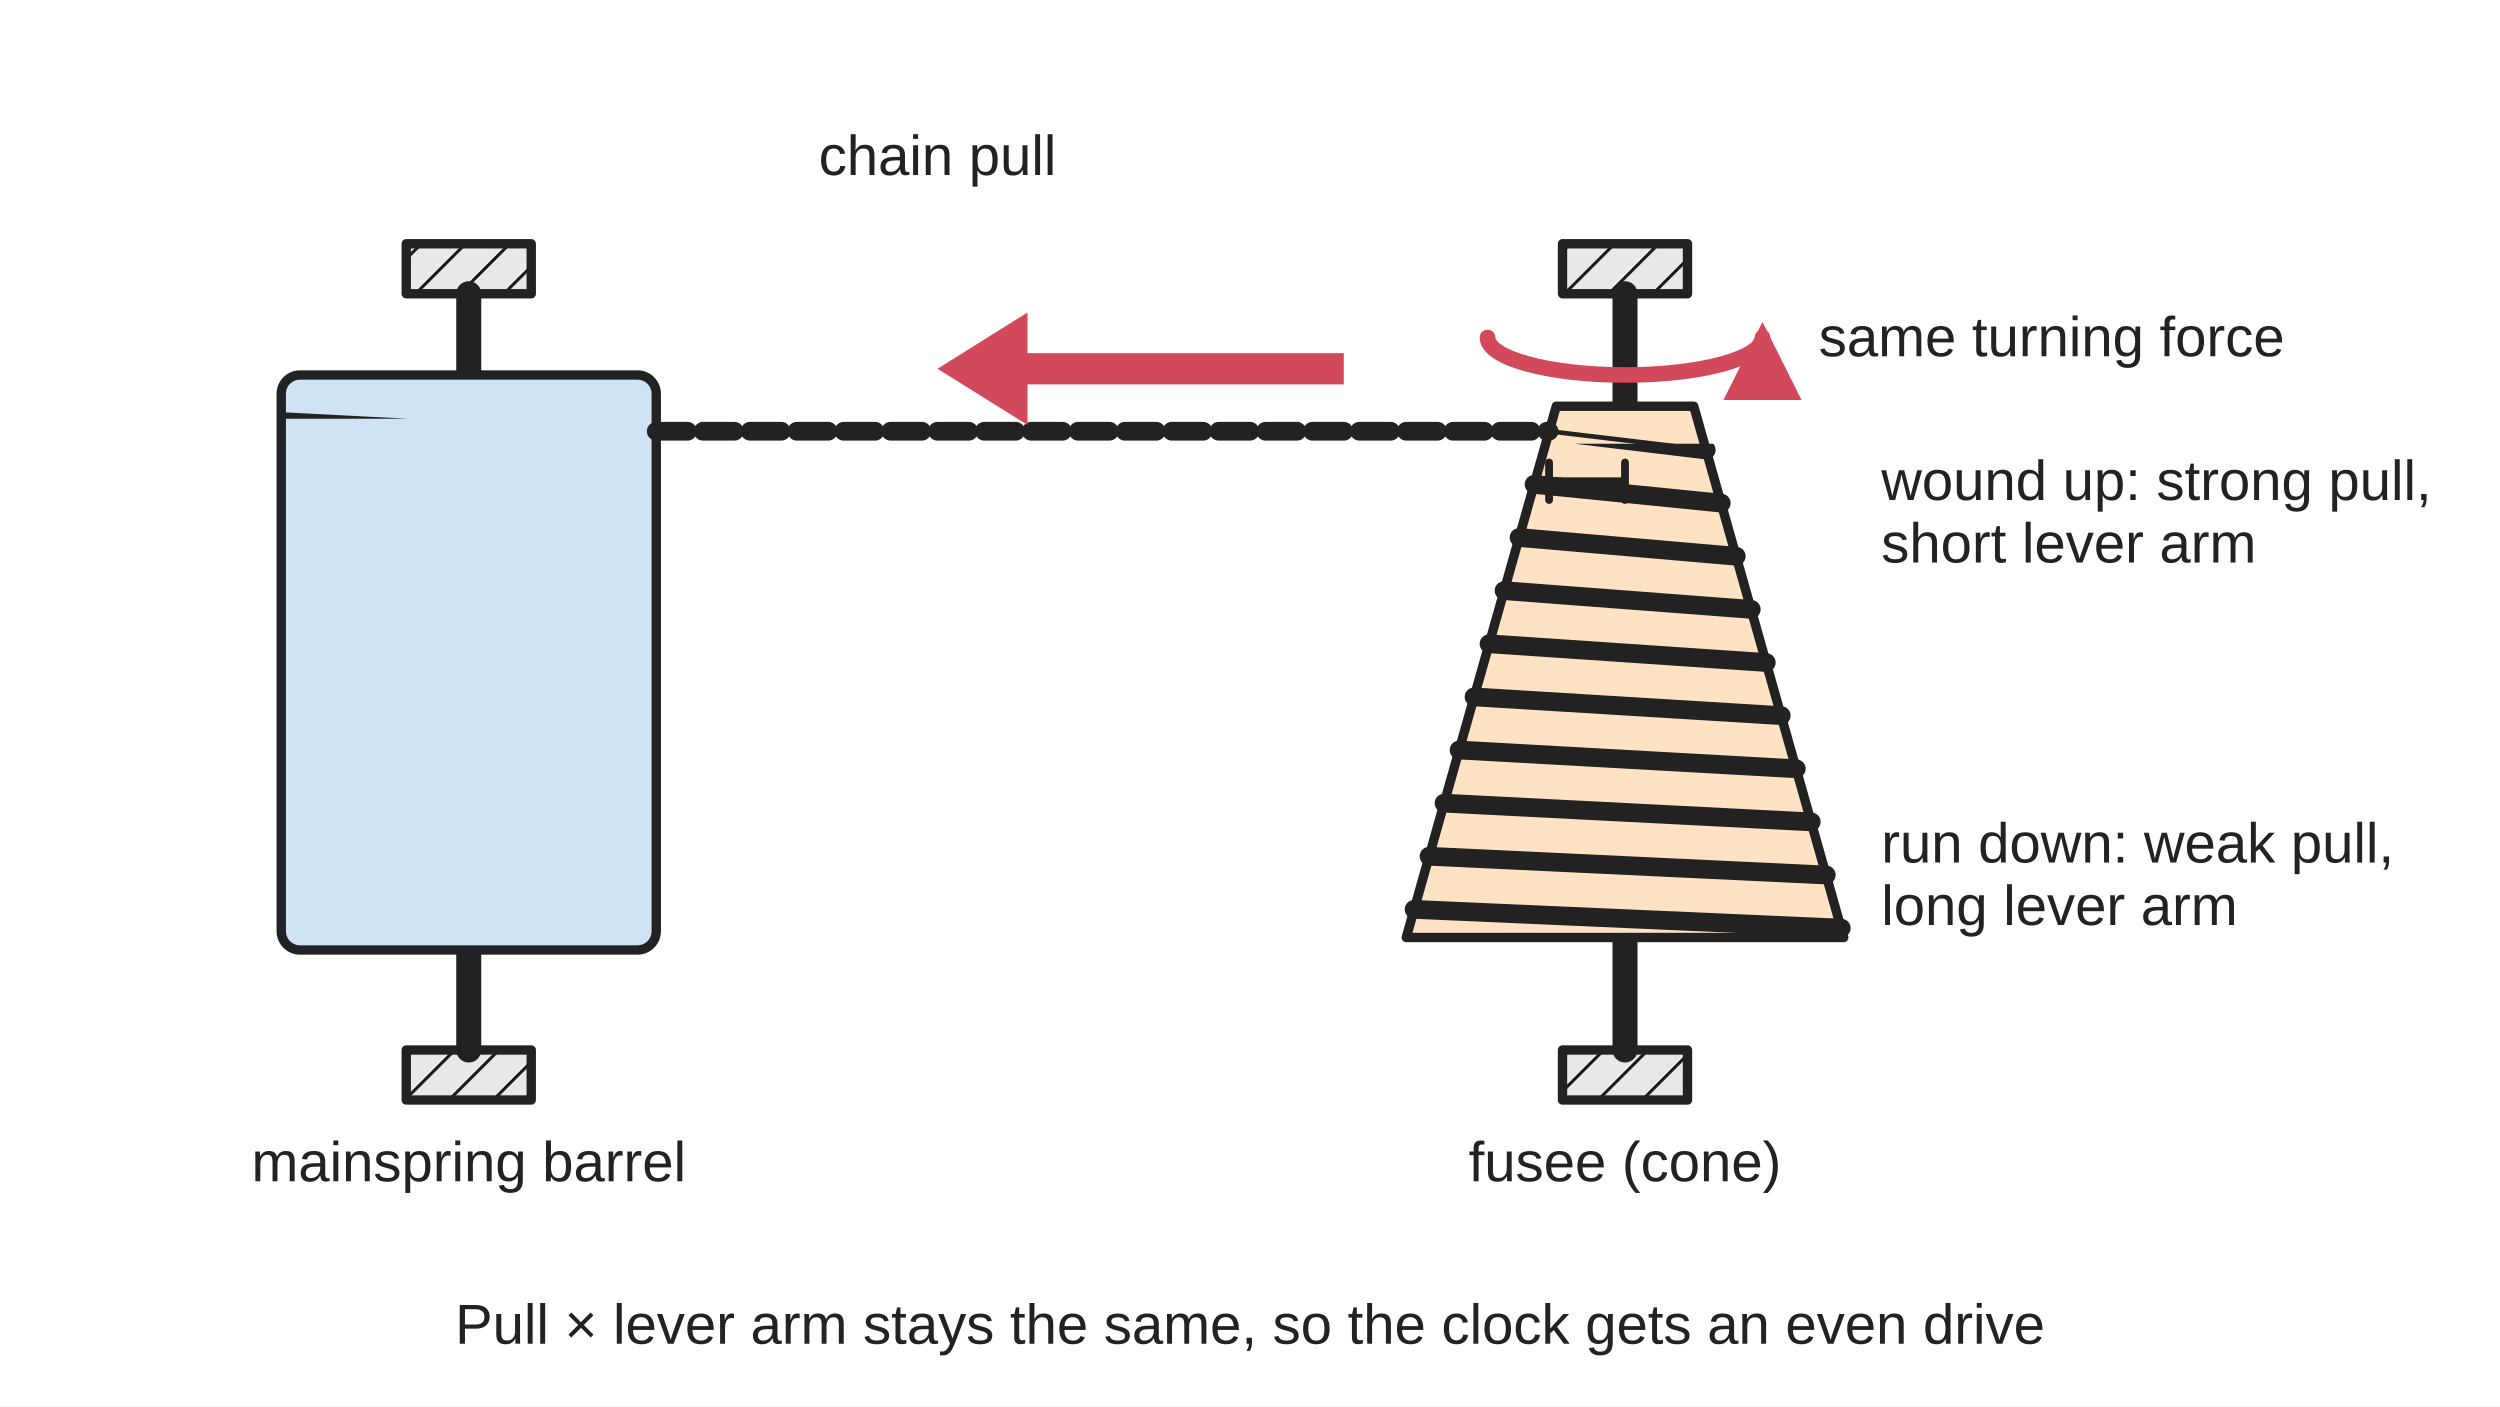
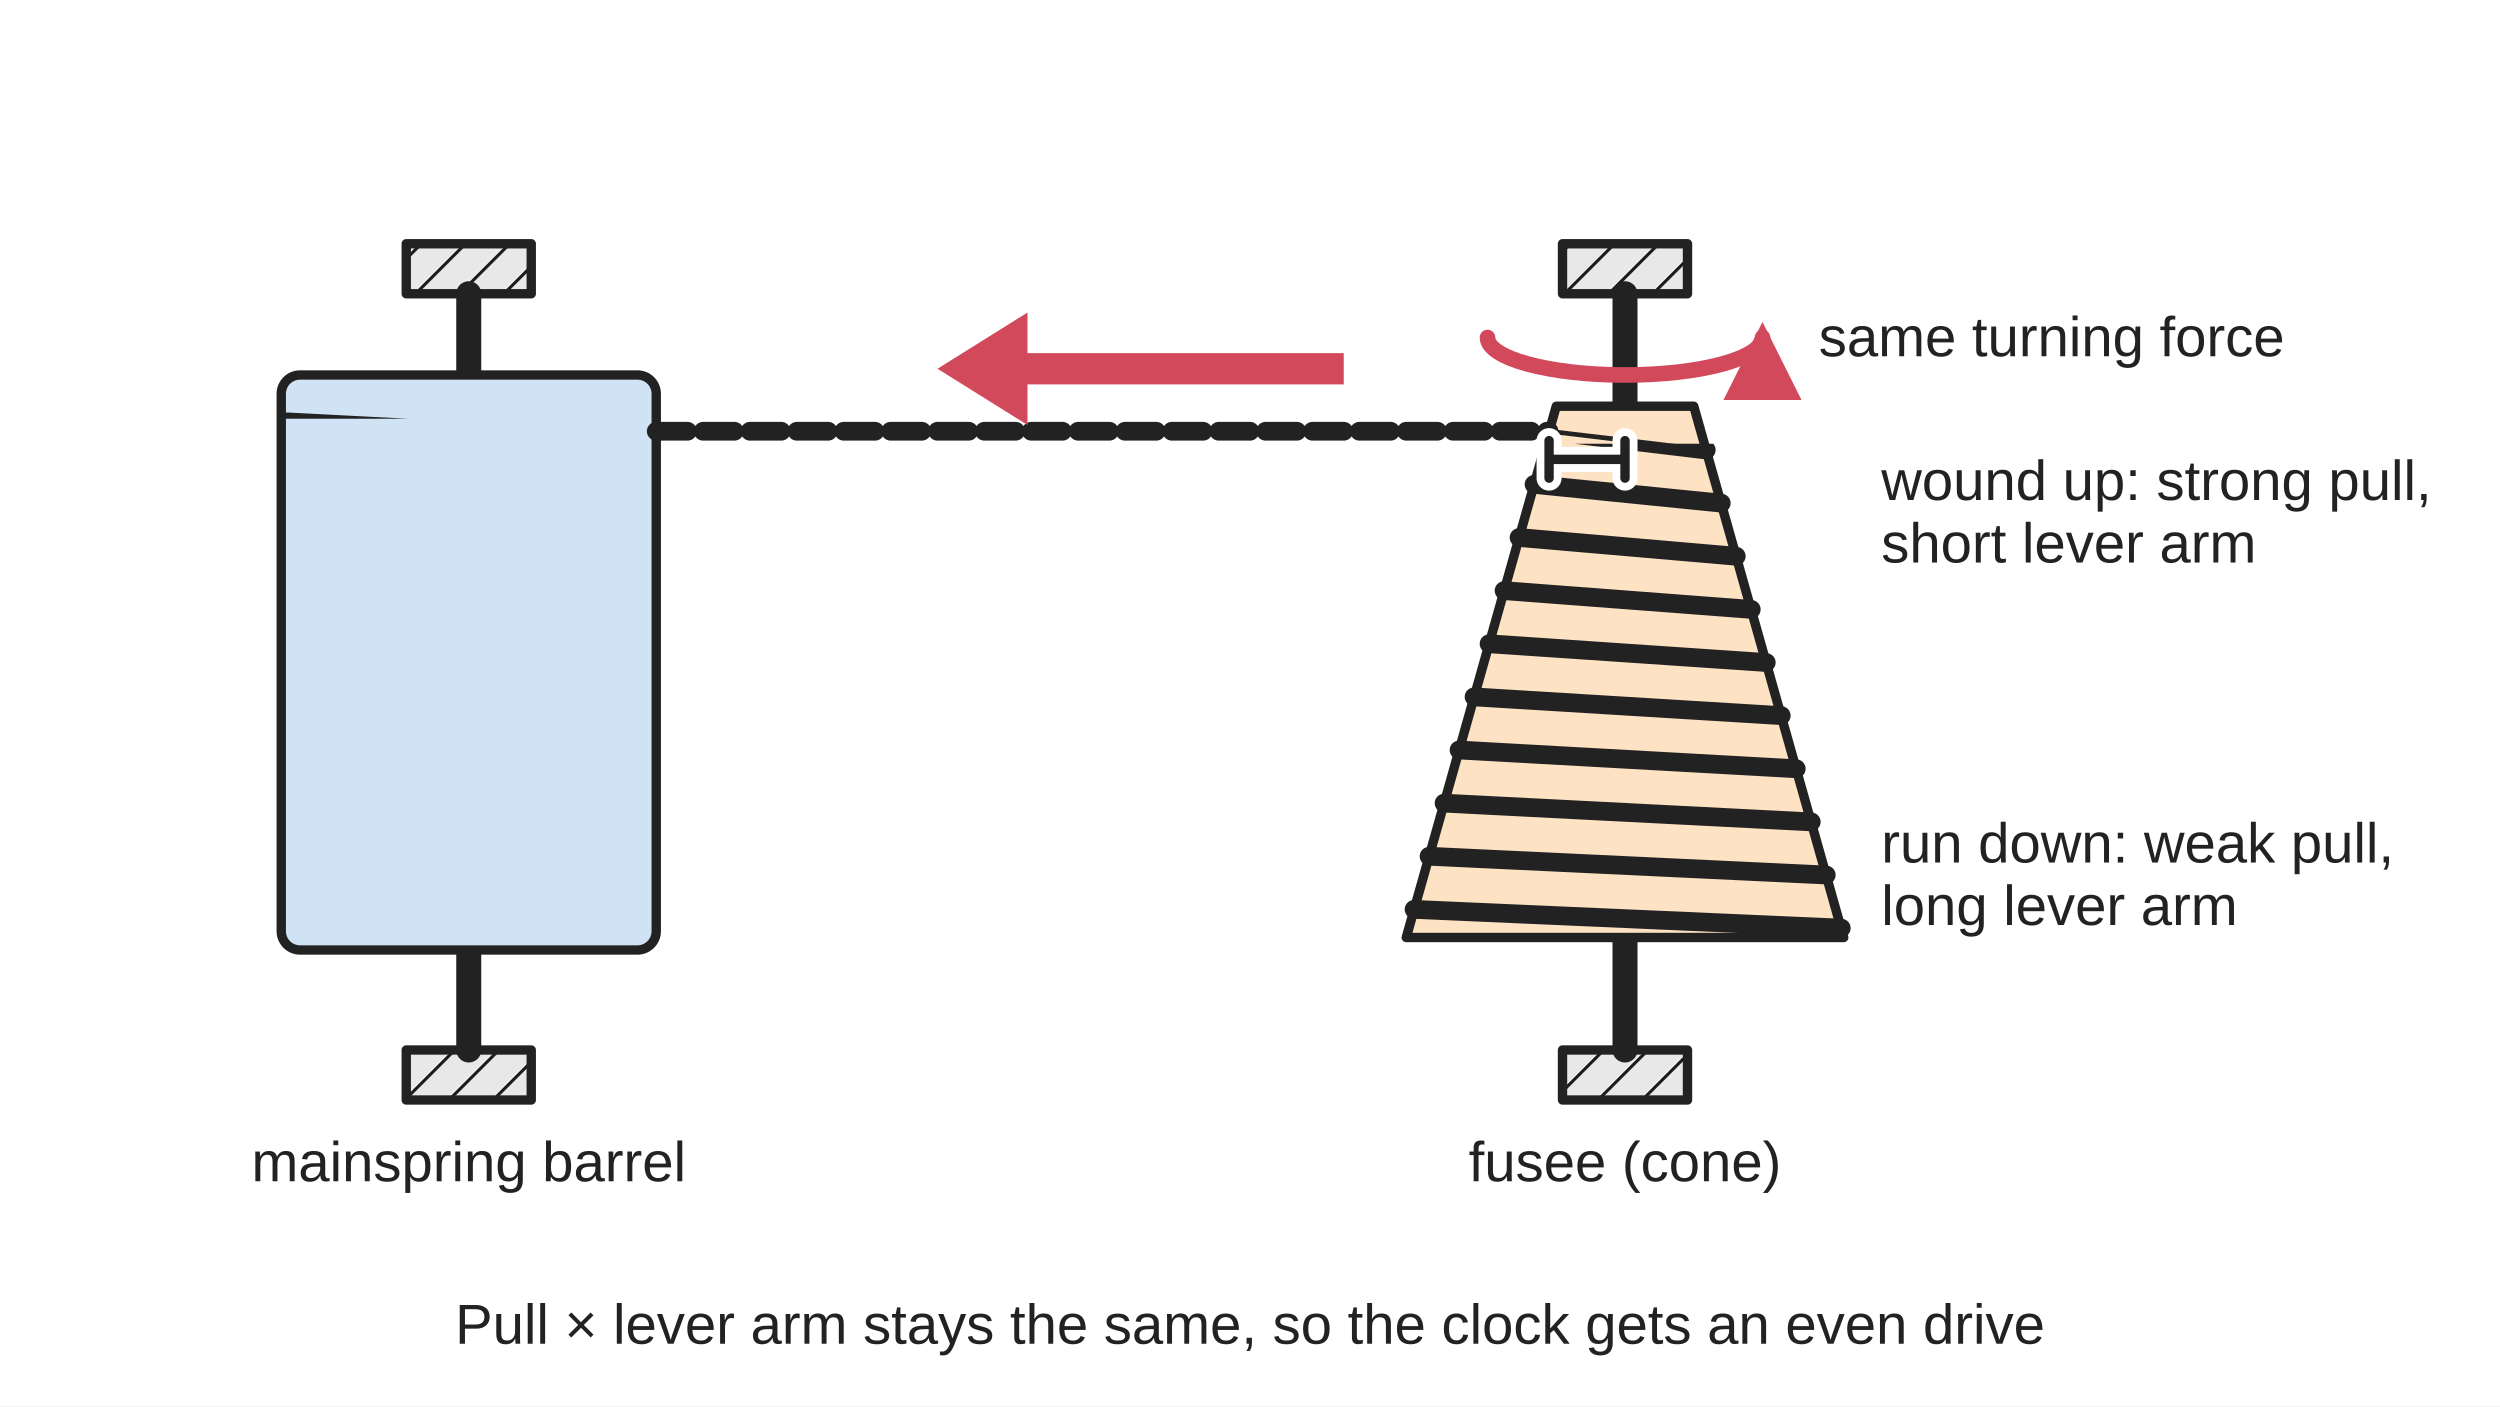
<svg xmlns="http://www.w3.org/2000/svg" viewBox="0 0 800 450" width="800" height="450" role="img">
  <rect width="800" height="450" fill="#ffffff" />
  <defs>
    <marker id="ah" viewBox="0 0 10 10" refX="8" refY="5" markerWidth="5" markerHeight="5" orient="auto-start-reverse">
      <path d="M0,0 L10,5 L0,10 z" fill="#d1495b" />
    </marker>
    <pattern id="hatch" width="10" height="10" patternUnits="userSpaceOnUse" patternTransform="rotate(45)">
      <rect width="10" height="10" fill="#e8e8e8" />
      <line x1="0" y1="0" x2="0" y2="10" stroke="#222" stroke-width="2" />
    </pattern>
    <clipPath id="cf">
      <rect x="400" y="142" width="200" height="300">
        <animate attributeName="y" values="142;142;142.2;143.2;145.2;147.9;151.4;155.7;160.5;165.9;171.8;178.1;184.8;191.8;199.1;206.5;214;221.5;229;236.5;243.7;250.8;257.6;264;270;275.5;280.4;284.8;288.4;291.3;293.5;294.7;295;295;281.7;239.1;188;149.8;142" keyTimes="0;0.05;0.075;0.1;0.125;0.15;0.175;0.2;0.225;0.25;0.275;0.3;0.325;0.35;0.375;0.4;0.425;0.45;0.475;0.5;0.525;0.55;0.575;0.6;0.625;0.65;0.675;0.7;0.725;0.75;0.775;0.8;0.825;0.875;0.9;0.925;0.95;0.975;1" dur="6s" repeatCount="indefinite" />
      </rect>
    </clipPath>
    <clipPath id="cb">
      <rect x="60" y="0" width="180" height="134">
        <animate attributeName="height" values="134;134;134.2;135.2;137.2;139.9;143.4;147.7;152.5;157.9;163.8;170.1;176.8;183.8;191.1;198.5;206;213.5;221;228.5;235.7;242.8;249.6;256;262;267.5;272.4;276.8;280.4;283.3;285.5;286.7;287;287;273.7;231.1;180;141.8;134" keyTimes="0;0.05;0.075;0.1;0.125;0.15;0.175;0.2;0.225;0.25;0.275;0.3;0.325;0.35;0.375;0.4;0.425;0.45;0.475;0.5;0.525;0.55;0.575;0.6;0.625;0.65;0.675;0.7;0.725;0.75;0.775;0.8;0.825;0.875;0.9;0.925;0.95;0.975;1" dur="6s" repeatCount="indefinite" />
      </rect>
    </clipPath>
+     <path id="arm" d="M495.7,147 L520,147 M495.7,141 L495.7,153 M520,141 L520,153" fill="none">
+       <animate attributeName="d" values="M495.7,147 L520,147 M495.7,141 L495.7,153 M520,141 L520,153;M495.7,147 L520,147 M495.7,141 L495.7,153 M520,141 L520,153;M495.7,147.2 L520,147.2 M495.7,141.2 L495.7,153.2 M520,141.2 L520,153.2;M495.4,148.2 L520,148.2 M495.4,142.2 L495.4,154.2 M520,142.2 L520,154.2;M494.8,150.2 L520,150.2 M494.8,144.2 L494.8,156.2 M520,144.2 L520,156.2;M494.1,152.9 L520,152.9 M494.1,146.9 L494.1,158.9 M520,146.9 L520,158.9;M493.1,156.4 L520,156.4 M493.1,150.4 L493.1,162.4 M520,150.4 L520,162.4;M491.9,160.7 L520,160.7 M491.9,154.7 L491.9,166.7 M520,154.7 L520,166.7;M490.5,165.5 L520,165.5 M490.5,159.5 L490.5,171.5 M520,159.5 L520,171.5;M489,170.9 L520,170.9 M489,164.9 L489,176.9 M520,164.9 L520,176.9;M487.3,176.8 L520,176.8 M487.3,170.8 L487.3,182.8 M520,170.8 L520,182.8;M485.5,183.1 L520,183.1 M485.5,177.1 L485.5,189.1 M520,177.1 L520,189.1;M483.6,189.8 L520,189.8 M483.6,183.8 L483.6,195.8 M520,183.8 L520,195.8;M481.7,196.8 L520,196.8 M481.7,190.8 L481.7,202.8 M520,190.8 L520,202.8;M479.6,204.1 L520,204.1 M479.6,198.1 L479.6,210.1 M520,198.1 L520,210.1;M477.5,211.5 L520,211.5 M477.5,205.5 L477.5,217.5 M520,205.5 L520,217.5;M475.4,219 L520,219 M475.4,213 L475.4,225 M520,213 L520,225;M473.3,226.5 L520,226.5 M473.3,220.5 L473.3,232.5 M520,220.5 L520,232.5;M471.2,234 L520,234 M471.2,228 L471.2,240 M520,228 L520,240;M469.1,241.5 L520,241.5 M469.1,235.5 L469.1,247.5 M520,235.5 L520,247.5;M467,248.7 L520,248.7 M467,242.7 L467,254.7 M520,242.7 L520,254.7;M465,255.8 L520,255.8 M465,249.8 L465,261.8 M520,249.8 L520,261.8;M463.1,262.6 L520,262.6 M463.1,256.6 L463.1,268.6 M520,256.6 L520,268.6;M461.3,269 L520,269 M461.3,263 L461.3,275 M520,263 L520,275;M459.6,275 L520,275 M459.6,269 L459.6,281 M520,269 L520,281;M458.1,280.5 L520,280.5 M458.1,274.5 L458.1,286.5 M520,274.5 L520,286.5;M456.7,285.4 L520,285.4 M456.7,279.4 L456.7,291.4 M520,279.4 L520,291.4;M455.4,289.8 L520,289.8 M455.4,283.8 L455.4,295.8 M520,283.8 L520,295.8;M454.4,293.4 L520,293.4 M454.4,287.4 L454.4,299.4 M520,287.4 L520,299.4;M453.6,296.3 L520,296.3 M453.6,290.3 L453.6,302.3 M520,290.3 L520,302.3;M453,298.5 L520,298.5 M453,292.5 L453,304.5 M520,292.5 L520,304.5;M452.6,299.7 L520,299.7 M452.6,293.7 L452.6,305.7 M520,293.7 L520,305.7;M452.5,300 L520,300 M452.5,294 L452.5,306 M520,294 L520,306;M452.5,300 L520,300 M452.5,294 L452.5,306 M520,294 L520,306;M456.3,286.7 L520,286.7 M456.3,280.7 L456.3,292.7 M520,280.7 L520,292.7;M468.3,244.1 L520,244.1 M468.3,238.1 L468.3,250.1 M520,238.1 L520,250.1;M482.8,193 L520,193 M482.8,187 L482.8,199 M520,187 L520,199;M493.6,154.8 L520,154.8 M493.6,148.8 L493.6,160.8 M520,148.8 L520,160.8;M495.7,147 L520,147 M495.7,141 L495.7,153 M520,141 L520,153" keyTimes="0;0.05;0.075;0.1;0.125;0.15;0.175;0.2;0.225;0.25;0.275;0.3;0.325;0.35;0.375;0.4;0.425;0.45;0.475;0.5;0.525;0.55;0.575;0.6;0.625;0.65;0.675;0.7;0.725;0.75;0.775;0.8;0.825;0.875;0.9;0.925;0.95;0.975;1" dur="6s" repeatCount="indefinite" />
+     </path>
  </defs>
  <g stroke="#222" stroke-width="3" stroke-linejoin="round" stroke-linecap="round">
    <rect x="130" y="78" width="40" height="16" fill="url(#hatch)" />
    <rect x="130" y="336" width="40" height="16" fill="url(#hatch)" />
    <line x1="150" y1="94" x2="150" y2="336" stroke-width="8" />
    <rect x="500" y="78" width="40" height="16" fill="url(#hatch)" />
    <rect x="500" y="336" width="40" height="16" fill="url(#hatch)" />
    <line x1="520" y1="94" x2="520" y2="336" stroke-width="8" />
    <rect x="90" y="120" width="120" height="184" rx="6" fill="#cfe3f5" />
    <g clip-path="url(#cb)" stroke-width="6">
      <line x1="92" y1="135" x2="208" y2="141" />
      <line x1="92" y1="152" x2="208" y2="158" />
      <line x1="92" y1="169" x2="208" y2="175" />
      <line x1="92" y1="186" x2="208" y2="192" />
      <line x1="92" y1="203" x2="208" y2="209" />
      <line x1="92" y1="220" x2="208" y2="226" />
      <line x1="92" y1="237" x2="208" y2="243" />
      <line x1="92" y1="254" x2="208" y2="260" />
      <line x1="92" y1="271" x2="208" y2="277" />
      <line x1="92" y1="288" x2="208" y2="294" />
    </g>
    <polygon points="498,130 542,130 590,300 450,300" fill="#fde2c4" />
    <g stroke-width="1.5">
      <line x1="495.7" y1="138" x2="546" y2="144" />
      <line x1="490.9" y1="155" x2="550.8" y2="161" />
      <line x1="486.1" y1="172" x2="555.6" y2="178" />
      <line x1="481.3" y1="189" x2="560.4" y2="195" />
      <line x1="476.5" y1="206" x2="565.2" y2="212" />
      <line x1="471.7" y1="223" x2="570" y2="229" />
      <line x1="466.9" y1="240" x2="574.8" y2="246" />
      <line x1="462.1" y1="257" x2="579.6" y2="263" />
      <line x1="457.3" y1="274" x2="584.4" y2="280" />
      <line x1="452.5" y1="291" x2="589.2" y2="297" />
    </g>
    <g clip-path="url(#cf)" stroke-width="6">
      <line x1="495.7" y1="138" x2="546" y2="144" />
      <line x1="490.9" y1="155" x2="550.8" y2="161" />
      <line x1="486.1" y1="172" x2="555.6" y2="178" />
      <line x1="481.3" y1="189" x2="560.4" y2="195" />
      <line x1="476.5" y1="206" x2="565.2" y2="212" />
      <line x1="471.7" y1="223" x2="570" y2="229" />
      <line x1="466.9" y1="240" x2="574.8" y2="246" />
      <line x1="462.1" y1="257" x2="579.6" y2="263" />
      <line x1="457.3" y1="274" x2="584.4" y2="280" />
      <line x1="452.5" y1="291" x2="589.2" y2="297" />
    </g>
    <path d="M210,138 L495.7,138" fill="none" stroke-width="6" stroke-dasharray="10 5">
      <animate attributeName="d" values="M210,138 L495.7,138;M210,138 L495.7,138;M210,138.2 L495.7,138.2;M210,139.2 L495.4,139.2;M210,141.2 L494.8,141.2;M210,143.9 L494.1,143.9;M210,147.4 L493.1,147.4;M210,151.7 L491.9,151.7;M210,156.5 L490.5,156.5;M210,161.9 L489,161.9;M210,167.8 L487.3,167.8;M210,174.1 L485.5,174.1;M210,180.8 L483.6,180.8;M210,187.8 L481.7,187.8;M210,195.1 L479.6,195.1;M210,202.5 L477.5,202.5;M210,210 L475.4,210;M210,217.5 L473.3,217.5;M210,225 L471.2,225;M210,232.5 L469.1,232.5;M210,239.7 L467,239.7;M210,246.8 L465,246.8;M210,253.6 L463.1,253.6;M210,260 L461.3,260;M210,266 L459.6,266;M210,271.5 L458.1,271.5;M210,276.4 L456.7,276.4;M210,280.8 L455.4,280.8;M210,284.4 L454.4,284.4;M210,287.3 L453.6,287.3;M210,289.5 L453,289.5;M210,290.7 L452.6,290.7;M210,291 L452.5,291;M210,291 L452.5,291;M210,277.7 L456.3,277.7;M210,235.1 L468.3,235.1;M210,184 L482.8,184;M210,145.8 L493.6,145.8;M210,138 L495.7,138" keyTimes="0;0.05;0.075;0.1;0.125;0.15;0.175;0.2;0.225;0.25;0.275;0.3;0.325;0.35;0.375;0.4;0.425;0.45;0.475;0.5;0.525;0.55;0.575;0.6;0.625;0.65;0.675;0.7;0.725;0.75;0.775;0.8;0.825;0.875;0.9;0.925;0.95;0.975;1" dur="6s" repeatCount="indefinite" />
      <animate attributeName="stroke-dashoffset" values="0;0;0.3;2.1;5.4;10.1;16.1;23.2;31.4;40.6;50.7;61.4;72.8;84.7;97;109.5;122.3;135.1;147.9;160.5;172.9;184.9;196.4;207.3;217.4;226.8;235.2;242.6;248.8;253.8;257.4;259.5;260;260;237.3;165.1;78.1;13.2;0" keyTimes="0;0.05;0.075;0.1;0.125;0.15;0.175;0.2;0.225;0.25;0.275;0.3;0.325;0.35;0.375;0.4;0.425;0.45;0.475;0.5;0.525;0.55;0.575;0.6;0.625;0.65;0.675;0.7;0.725;0.75;0.775;0.8;0.825;0.875;0.9;0.925;0.95;0.975;1" dur="6s" repeatCount="indefinite" />
    </path>
    <path d="M430,113 L328.8,113 L328.8,100 L300,118 L328.8,136 L328.8,123 L430,123 Z" fill="#d1495b" stroke="none">
      <animate attributeName="d" values="M430,113 L328.8,113 L328.8,100 L300,118 L328.8,136 L328.8,123 L430,123 Z;M430,113 L328.8,113 L328.8,100 L300,118 L328.8,136 L328.8,123 L430,123 Z;M430,113.2 L328.8,113.2 L328.8,100.2 L300,118.2 L328.8,136.2 L328.8,123.2 L430,123.2 Z;M430,114.3 L328.7,114.3 L328.7,101.3 L300,119.2 L328.7,137.2 L328.7,124.2 L430,124.2 Z;M430,116.2 L328.6,116.2 L328.6,103.3 L300,121.2 L328.6,139 L328.6,126.1 L430,126.1 Z;M430,119.1 L328.4,119.1 L328.4,106.2 L300,123.9 L328.4,141.7 L328.4,128.8 L430,128.8 Z;M430,122.7 L328.1,122.7 L328.1,109.9 L300,127.4 L328.1,145 L328.1,132.2 L430,132.2 Z;M430,127 L327.8,127 L327.8,114.3 L300,131.7 L327.8,149 L327.8,136.4 L430,136.4 Z;M430,131.9 L327.4,131.9 L327.4,119.4 L300,136.5 L327.4,153.7 L327.4,141.1 L430,141.1 Z;M430,137.5 L327.1,137.5 L327.1,125 L300,141.9 L327.1,158.8 L327.1,146.4 L430,146.4 Z;M430,143.5 L326.6,143.5 L326.6,131.2 L300,147.8 L326.6,164.4 L326.6,152.1 L430,152.1 Z;M430,150 L326.2,150 L326.2,137.8 L300,154.1 L326.2,170.5 L326.2,158.3 L430,158.3 Z;M430,156.8 L325.7,156.8 L325.7,144.8 L300,160.8 L325.7,176.9 L325.7,164.9 L430,164.9 Z;M430,164 L325.2,164 L325.2,152.1 L300,167.8 L325.2,183.6 L325.2,171.7 L430,171.7 Z;M430,171.4 L324.6,171.4 L324.6,159.7 L300,175.1 L324.6,190.5 L324.6,178.8 L430,178.8 Z;M430,178.9 L324.1,178.9 L324.1,167.4 L300,182.5 L324.1,197.5 L324.1,186 L430,186 Z;M430,186.6 L323.5,186.6 L323.5,175.3 L300,190 L323.5,204.7 L323.5,193.3 L430,193.3 Z;M430,194.3 L323,194.3 L323,183.2 L300,197.5 L323,211.9 L323,200.7 L430,200.7 Z;M430,202 L322.4,202 L322.4,191 L300,205 L322.4,219.1 L322.4,208 L430,208 Z;M430,209.6 L321.9,209.6 L321.9,198.8 L300,212.5 L321.9,226.1 L321.9,215.3 L430,215.3 Z;M430,217.1 L321.4,217.1 L321.4,206.4 L300,219.7 L321.4,233.1 L321.4,222.4 L430,222.4 Z;M430,224.3 L320.8,224.3 L320.8,213.8 L300,226.8 L320.8,239.8 L320.8,229.3 L430,229.3 Z;M430,231.2 L320.3,231.2 L320.3,220.8 L300,233.6 L320.3,246.3 L320.3,235.9 L430,235.9 Z;M430,237.8 L319.9,237.8 L319.9,227.5 L300,240 L319.9,252.4 L319.9,242.2 L430,242.2 Z;M430,243.9 L319.4,243.9 L319.4,233.8 L300,246 L319.4,258.1 L319.4,248 L430,248 Z;M430,249.5 L319,249.5 L319,239.6 L300,251.5 L319,263.4 L319,253.4 L430,253.4 Z;M430,254.6 L318.7,254.6 L318.7,244.8 L300,256.4 L318.7,268.1 L318.7,258.3 L430,258.3 Z;M430,259 L318.3,259 L318.3,249.3 L300,260.8 L318.3,272.2 L318.3,262.5 L430,262.5 Z;M430,262.8 L318.1,262.8 L318.1,253.1 L300,264.4 L318.1,275.7 L318.1,266.1 L430,266.1 Z;M430,265.8 L317.9,265.8 L317.9,256.2 L300,267.3 L317.9,278.5 L317.9,268.9 L430,268.9 Z;M430,267.9 L317.7,267.9 L317.7,258.4 L300,269.5 L317.7,280.5 L317.7,271 L430,271 Z;M430,269.2 L317.6,269.2 L317.6,259.7 L300,270.7 L317.6,281.7 L317.6,272.2 L430,272.2 Z;M430,269.5 L317.6,269.5 L317.6,260 L300,271 L317.6,282 L317.6,272.5 L430,272.5 Z;M430,269.5 L317.6,269.5 L317.6,260 L300,271 L317.6,282 L317.6,272.5 L430,272.5 Z;M430,255.9 L318.6,255.9 L318.6,246.1 L300,257.7 L318.6,269.3 L318.6,259.5 L430,259.5 Z;M430,212.4 L321.7,212.4 L321.7,201.6 L300,215.1 L321.7,228.7 L321.7,217.9 L430,217.9 Z;M430,160 L325.4,160 L325.4,148.1 L300,164 L325.4,179.9 L325.4,167.9 L430,167.9 Z;M430,120.9 L328.2,120.9 L328.2,108.1 L300,125.8 L328.2,143.4 L328.2,130.6 L430,130.6 Z;M430,113 L328.8,113 L328.8,100 L300,118 L328.8,136 L328.8,123 L430,123 Z" keyTimes="0;0.05;0.075;0.1;0.125;0.15;0.175;0.2;0.225;0.25;0.275;0.3;0.325;0.35;0.375;0.4;0.425;0.45;0.475;0.5;0.525;0.55;0.575;0.6;0.625;0.65;0.675;0.7;0.725;0.75;0.775;0.8;0.825;0.875;0.9;0.925;0.95;0.975;1" dur="6s" repeatCount="indefinite" />
    </path>
-     <path d="M495.7,154 L520,154 M495.7,148 L495.7,160 M520,148 L520,160" fill="none" stroke-width="2.5">
-       <animate attributeName="d" values="M495.7,154 L520,154 M495.7,148 L495.7,160 M520,148 L520,160;M495.7,154 L520,154 M495.7,148 L495.7,160 M520,148 L520,160;M495.7,154.2 L520,154.2 M495.7,148.2 L495.7,160.2 M520,148.2 L520,160.2;M495.4,155.2 L520,155.2 M495.4,149.2 L495.4,161.2 M520,149.2 L520,161.2;M494.8,157.2 L520,157.2 M494.8,151.2 L494.8,163.2 M520,151.2 L520,163.2;M494.1,159.9 L520,159.9 M494.1,153.9 L494.1,165.9 M520,153.9 L520,165.9;M493.1,163.4 L520,163.4 M493.1,157.4 L493.1,169.4 M520,157.4 L520,169.4;M491.9,167.7 L520,167.7 M491.9,161.7 L491.9,173.7 M520,161.7 L520,173.7;M490.5,172.5 L520,172.5 M490.5,166.5 L490.5,178.5 M520,166.5 L520,178.5;M489,177.9 L520,177.9 M489,171.9 L489,183.9 M520,171.9 L520,183.9;M487.3,183.8 L520,183.8 M487.3,177.8 L487.3,189.8 M520,177.8 L520,189.8;M485.5,190.1 L520,190.1 M485.5,184.1 L485.5,196.1 M520,184.1 L520,196.1;M483.6,196.8 L520,196.8 M483.6,190.8 L483.6,202.8 M520,190.8 L520,202.8;M481.7,203.8 L520,203.8 M481.7,197.8 L481.7,209.8 M520,197.8 L520,209.8;M479.6,211.1 L520,211.1 M479.6,205.1 L479.6,217.1 M520,205.1 L520,217.1;M477.5,218.5 L520,218.5 M477.5,212.5 L477.5,224.5 M520,212.5 L520,224.5;M475.4,226 L520,226 M475.4,220 L475.4,232 M520,220 L520,232;M473.3,233.5 L520,233.5 M473.3,227.5 L473.3,239.5 M520,227.5 L520,239.5;M471.2,241 L520,241 M471.2,235 L471.2,247 M520,235 L520,247;M469.1,248.5 L520,248.5 M469.1,242.5 L469.1,254.5 M520,242.5 L520,254.5;M467,255.7 L520,255.7 M467,249.7 L467,261.7 M520,249.7 L520,261.7;M465,262.8 L520,262.8 M465,256.8 L465,268.8 M520,256.8 L520,268.8;M463.1,269.6 L520,269.6 M463.1,263.6 L463.1,275.6 M520,263.6 L520,275.6;M461.3,276 L520,276 M461.3,270 L461.3,282 M520,270 L520,282;M459.6,282 L520,282 M459.6,276 L459.6,288 M520,276 L520,288;M458.1,287.5 L520,287.5 M458.1,281.5 L458.1,293.5 M520,281.5 L520,293.5;M456.7,292.4 L520,292.4 M456.7,286.4 L456.7,298.4 M520,286.4 L520,298.4;M455.4,296.8 L520,296.8 M455.4,290.8 L455.4,302.8 M520,290.8 L520,302.8;M454.4,300.4 L520,300.4 M454.4,294.4 L454.4,306.4 M520,294.4 L520,306.4;M453.6,303.3 L520,303.3 M453.6,297.3 L453.6,309.3 M520,297.3 L520,309.3;M453,305.5 L520,305.5 M453,299.5 L453,311.5 M520,299.5 L520,311.5;M452.6,306.7 L520,306.7 M452.6,300.7 L452.6,312.7 M520,300.7 L520,312.7;M452.5,307 L520,307 M452.5,301 L452.5,313 M520,301 L520,313;M452.5,307 L520,307 M452.5,301 L452.5,313 M520,301 L520,313;M456.3,293.7 L520,293.7 M456.3,287.7 L456.3,299.7 M520,287.7 L520,299.7;M468.3,251.1 L520,251.1 M468.3,245.1 L468.3,257.1 M520,245.1 L520,257.1;M482.8,200 L520,200 M482.8,194 L482.8,206 M520,194 L520,206;M493.6,161.8 L520,161.8 M493.6,155.8 L493.6,167.8 M520,155.8 L520,167.8;M495.7,154 L520,154 M495.7,148 L495.7,160 M520,148 L520,160" keyTimes="0;0.05;0.075;0.1;0.125;0.15;0.175;0.2;0.225;0.25;0.275;0.3;0.325;0.35;0.375;0.4;0.425;0.45;0.475;0.5;0.525;0.55;0.575;0.6;0.625;0.65;0.675;0.7;0.725;0.75;0.775;0.8;0.825;0.875;0.9;0.925;0.95;0.975;1" dur="6s" repeatCount="indefinite" />
-     </path>
+     <use href="#arm" stroke-width="8" stroke="#ffffff" />
+     <use href="#arm" stroke-width="3" stroke="#222" />
    <path d="M476,108 A44,12 0 0 0 564,108" fill="none" stroke="#d1495b" stroke-width="5" marker-end="url(#ah)" />
  </g>
  <g font-family="Arial, Helvetica, sans-serif" fill="#222" font-size="18">
    <text x="150" y="378" text-anchor="middle">mainspring barrel</text>
    <text x="520" y="378" text-anchor="middle">fusee (cone)</text>
    <text x="582" y="114">same turning force</text>
    <text x="602" y="160">wound up: strong pull,</text>
    <text x="602" y="180">short lever arm</text>
    <text x="602" y="276">run down: weak pull,</text>
    <text x="602" y="296">long lever arm</text>
-     <text x="300" y="56" text-anchor="middle">chain pull</text>
    <text x="400" y="430" text-anchor="middle">Pull × lever arm stays the same, so the clock gets an even drive</text>
  </g>
</svg>
